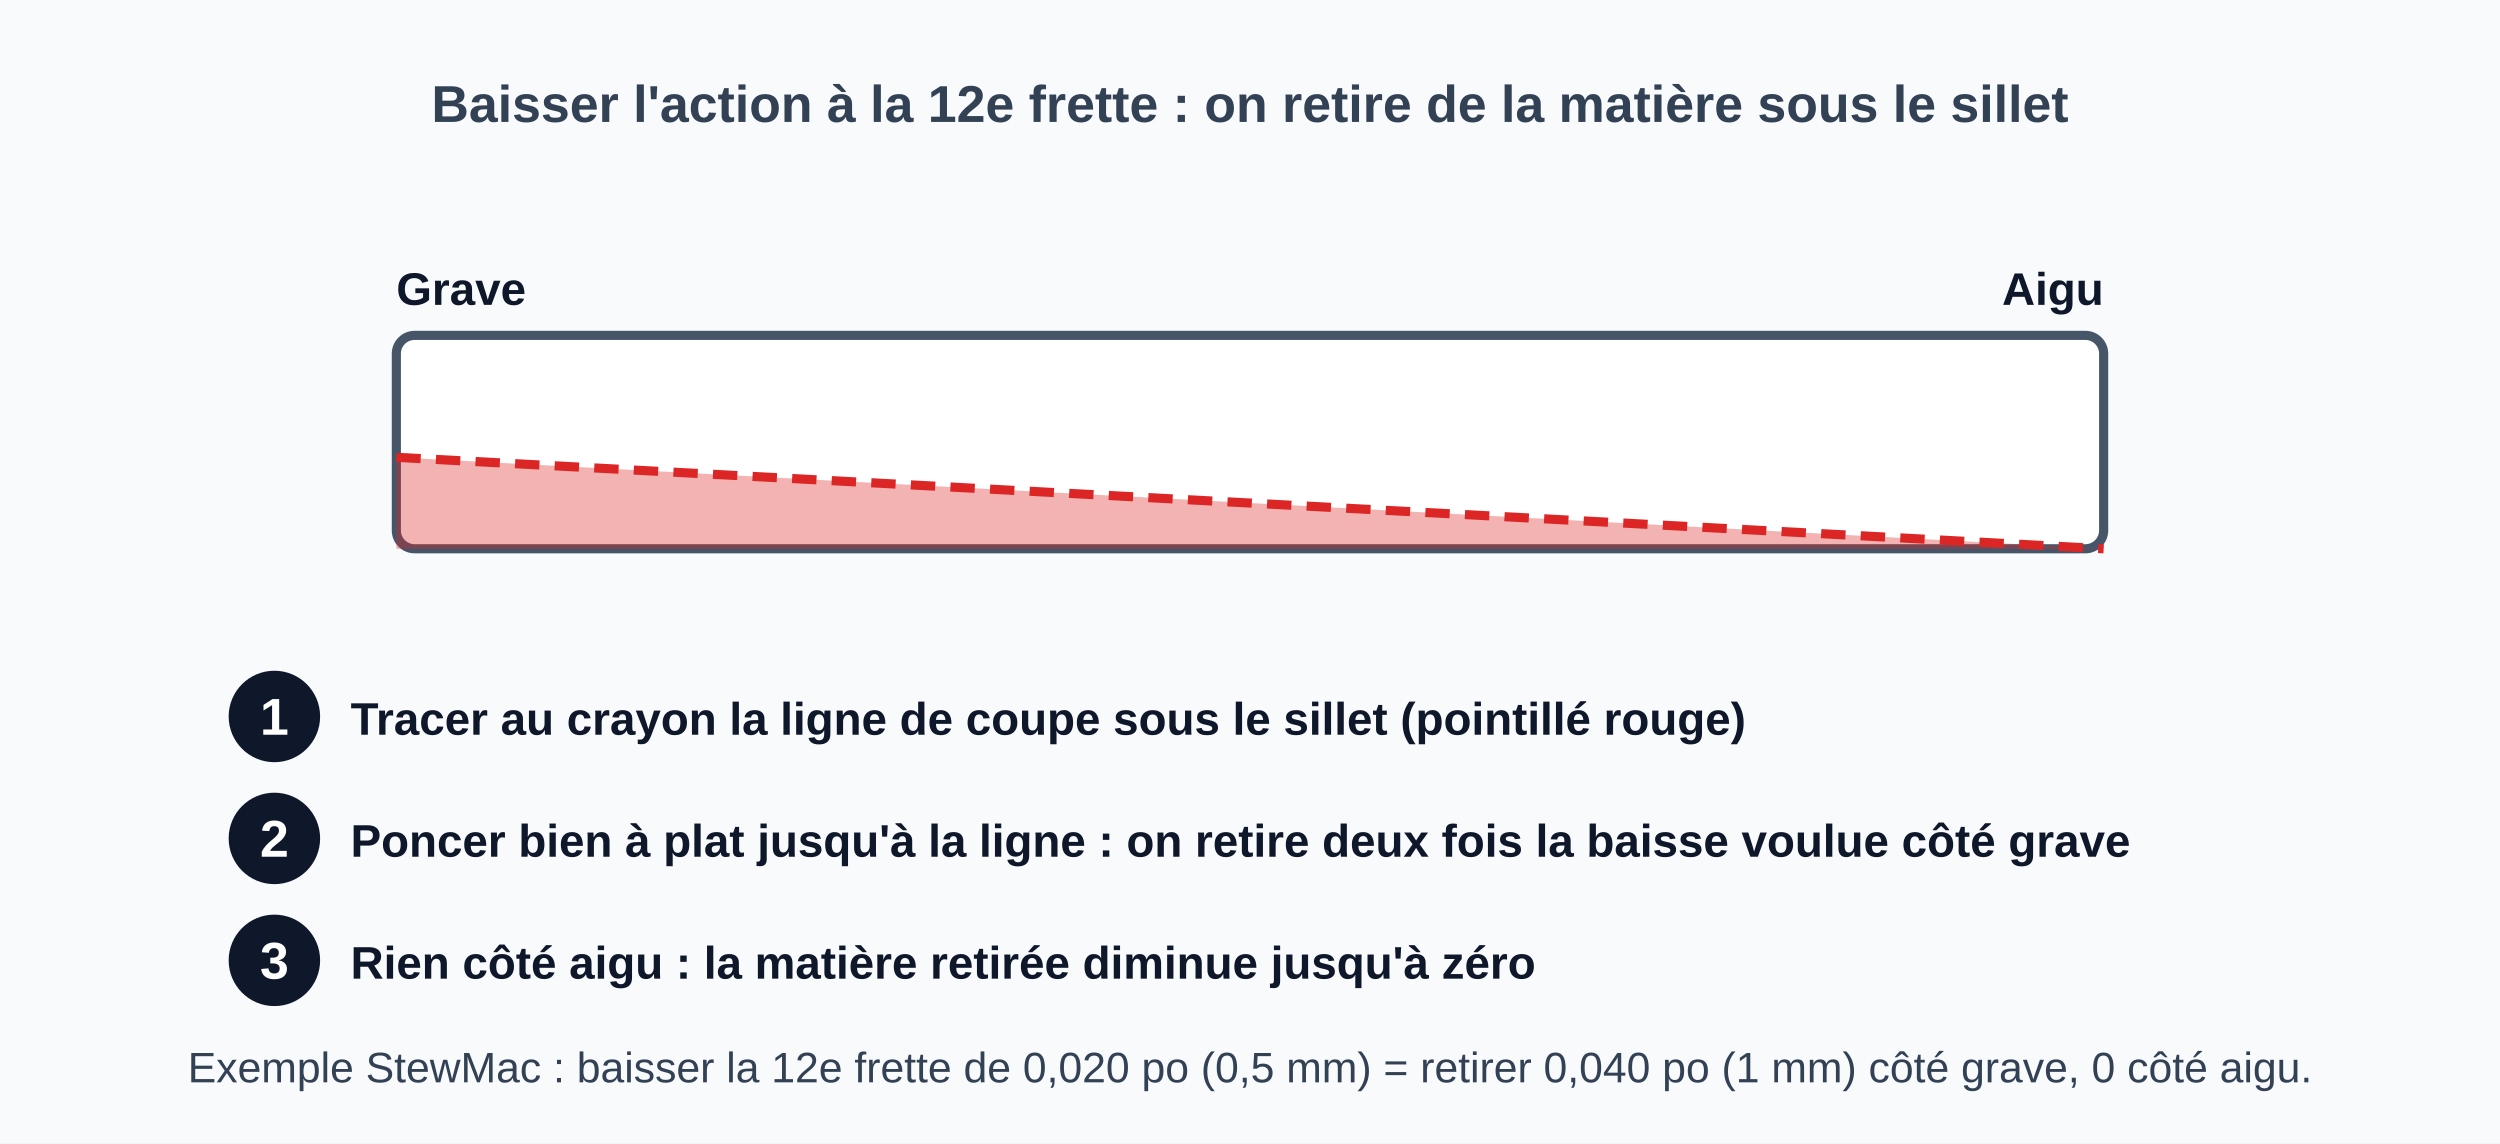
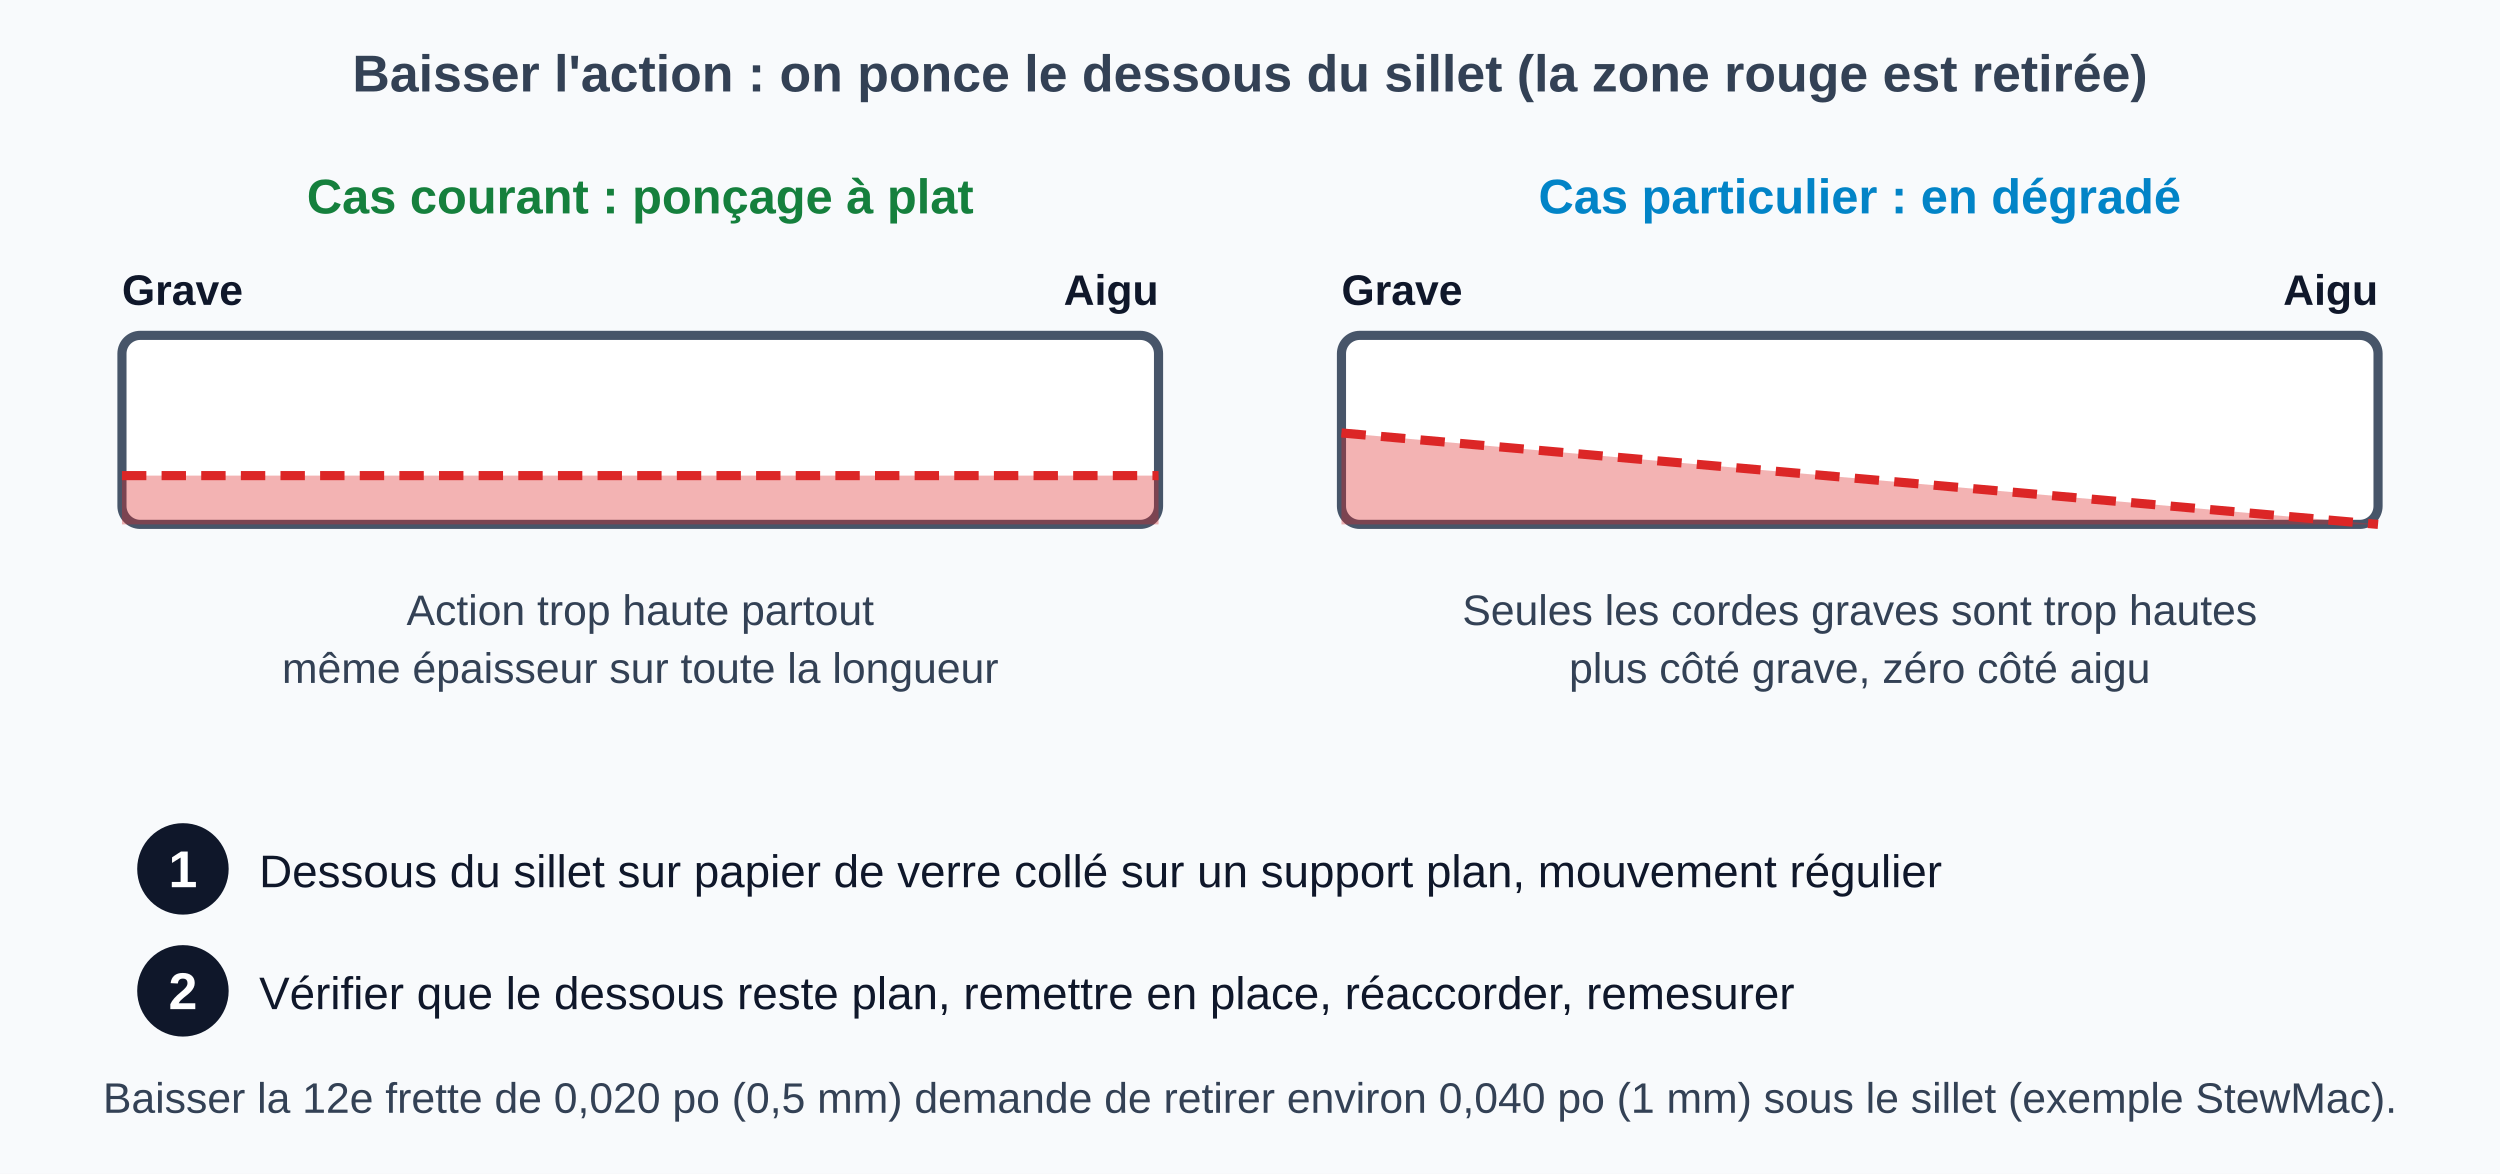
- <svg xmlns="http://www.w3.org/2000/svg" viewBox="0 0 820 375" role="img" aria-labelledby="t d" font-family="Arial, Helvetica, sans-serif">
-   <rect width="820" height="375" fill="#f8fafc" />
-   <text x="410" y="40" font-size="17" fill="#334155" font-weight="bold" text-anchor="middle">Baisser l'action à la 12e frette : on retire de la matière sous le sillet</text>
-   <rect x="130" y="110" width="560" height="70" rx="6" fill="#fff" stroke="#475569" stroke-width="3" />
-   <polygon points="130,180 690,180 690,180 130,150" fill="#dc2626" opacity=".35" />
-   <path d="M130 150 L690 180" stroke="#dc2626" stroke-width="3" stroke-dasharray="8 5" />
-   <text x="130" y="100" font-size="15" fill="#0f172a" font-weight="bold" text-anchor="start">Grave</text>
-   <text x="690" y="100" font-size="15" fill="#0f172a" font-weight="bold" text-anchor="end">Aigu</text>
-   <circle cx="90" cy="235" r="15" fill="#0f172a" />
-   <text x="90" y="241" font-size="17" font-weight="bold" fill="#fff" text-anchor="middle">1</text>
-   <text x="115" y="241" font-size="15" fill="#0f172a" font-weight="bold" text-anchor="start">Tracer au crayon la ligne de coupe sous le sillet (pointillé rouge)</text>
-   <circle cx="90" cy="275" r="15" fill="#0f172a" />
-   <text x="90" y="281" font-size="17" font-weight="bold" fill="#fff" text-anchor="middle">2</text>
-   <text x="115" y="281" font-size="15" fill="#0f172a" font-weight="bold" text-anchor="start">Poncer bien à plat jusqu'à la ligne : on retire deux fois la baisse voulue côté grave</text>
-   <circle cx="90" cy="315" r="15" fill="#0f172a" />
-   <text x="90" y="321" font-size="17" font-weight="bold" fill="#fff" text-anchor="middle">3</text>
-   <text x="115" y="321" font-size="15" fill="#0f172a" font-weight="bold" text-anchor="start">Rien côté aigu : la matière retirée diminue jusqu'à zéro</text>
-   <text x="410" y="355" font-size="14" fill="#334155" text-anchor="middle">Exemple StewMac : baisser la 12e frette de 0,020 po (0,5 mm) = retirer 0,040 po (1 mm) côté grave, 0 côté aigu.</text>
+ <svg xmlns="http://www.w3.org/2000/svg" viewBox="0 0 820 385" role="img" aria-labelledby="t d" font-family="Arial, Helvetica, sans-serif">
+   <rect width="820" height="385" fill="#f8fafc" />
+   <rect x="40" y="110" width="340" height="62" rx="6" fill="#fff" stroke="#475569" stroke-width="3" />
+   <polygon points="40,172 380,172 380,156 40,156" fill="#dc2626" opacity=".35" />
+   <path d="M40 156 L380 156" stroke="#dc2626" stroke-width="3" stroke-dasharray="8 5" />
+   <text x="40" y="100" font-size="14" fill="#0f172a" font-weight="bold" text-anchor="start">Grave</text>
+   <text x="380" y="100" font-size="14" fill="#0f172a" font-weight="bold" text-anchor="end">Aigu</text>
+   <text x="210" y="70" font-size="16" fill="#15803d" font-weight="bold" text-anchor="middle">Cas courant : ponçage à plat</text>
+   <rect x="440" y="110" width="340" height="62" rx="6" fill="#fff" stroke="#475569" stroke-width="3" />
+   <polygon points="440,172 780,172 780,172 440,142" fill="#dc2626" opacity=".35" />
+   <path d="M440 142 L780 172" stroke="#dc2626" stroke-width="3" stroke-dasharray="8 5" />
+   <text x="440" y="100" font-size="14" fill="#0f172a" font-weight="bold" text-anchor="start">Grave</text>
+   <text x="780" y="100" font-size="14" fill="#0f172a" font-weight="bold" text-anchor="end">Aigu</text>
+   <text x="610" y="70" font-size="16" fill="#0284c7" font-weight="bold" text-anchor="middle">Cas particulier : en dégradé</text>
+   <text x="210" y="205" font-size="14" fill="#334155" text-anchor="middle">Action trop haute partout</text>
+   <text x="210" y="224" font-size="14" fill="#334155" text-anchor="middle">même épaisseur sur toute la longueur</text>
+   <text x="610" y="205" font-size="14" fill="#334155" text-anchor="middle">Seules les cordes graves sont trop hautes</text>
+   <text x="610" y="224" font-size="14" fill="#334155" text-anchor="middle">plus côté grave, zéro côté aigu</text>
+   <circle cx="60" cy="285" r="15" fill="#0f172a" />
+   <text x="60" y="291" font-size="17" font-weight="bold" fill="#fff" text-anchor="middle">1</text>
+   <text x="85" y="291" font-size="15" fill="#0f172a" text-anchor="start">Dessous du sillet sur papier de verre collé sur un support plan, mouvement régulier</text>
+   <circle cx="60" cy="325" r="15" fill="#0f172a" />
+   <text x="60" y="331" font-size="17" font-weight="bold" fill="#fff" text-anchor="middle">2</text>
+   <text x="85" y="331" font-size="15" fill="#0f172a" text-anchor="start">Vérifier que le dessous reste plan, remettre en place, réaccorder, remesurer</text>
+   <text x="410" y="30" font-size="17" fill="#334155" font-weight="bold" text-anchor="middle">Baisser l'action : on ponce le dessous du sillet (la zone rouge est retirée)</text>
+   <text x="410" y="365" font-size="14" fill="#334155" text-anchor="middle">Baisser la 12e frette de 0,020 po (0,5 mm) demande de retirer environ 0,040 po (1 mm) sous le sillet (exemple StewMac).</text>
</svg>
